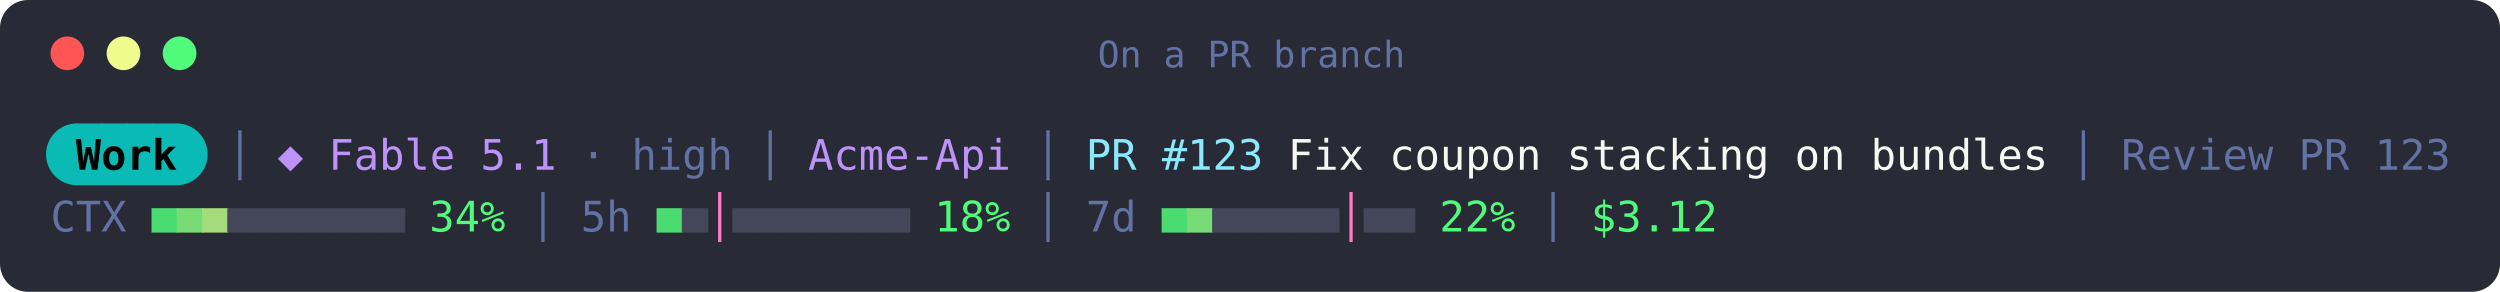
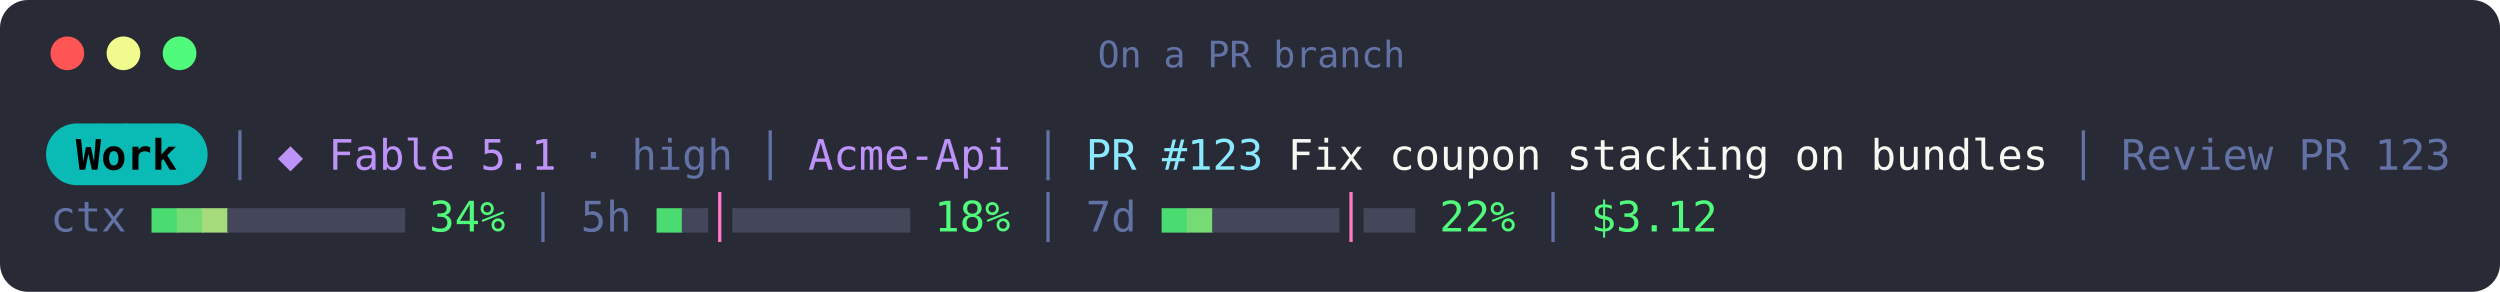
<svg xmlns="http://www.w3.org/2000/svg" width="891" height="104" viewBox="0 0 891 104">
  <rect width="100%" height="100%" rx="10" fill="#282a36" />
  <circle cx="24" cy="19" r="6" fill="#ff5555" />
  <circle cx="44" cy="19" r="6" fill="#f1fa8c" />
  <circle cx="64" cy="19" r="6" fill="#50fa7b" />
  <text x="446" y="24" fill="#6272a4" font-family="'JetBrains Mono','SF Mono',Menlo,Consolas,'DejaVu Sans Mono',monospace" font-size="13" text-anchor="middle">On a PR branch</text>
  <path d="M27.4,44 A11.0,11.0 0 0 0 27.4,66 Z" fill="#0abab5" />
  <rect x="27.0" y="44" width="9.4" height="22" fill="#0abab5" />
  <rect x="36.0" y="44" width="9.4" height="22" fill="#0abab5" />
  <rect x="45.0" y="44" width="9.4" height="22" fill="#0abab5" />
  <rect x="54.0" y="44" width="9.4" height="22" fill="#0abab5" />
  <path d="M63.0,44 A11.0,11.0 0 0 1 63.0,66 Z" fill="#0abab5" />
  <text x="27.0" y="60.5" fill="#000000" font-family="'JetBrains Mono','SF Mono',Menlo,Consolas,'DejaVu Sans Mono',monospace" font-size="15" font-weight="bold" textLength="36.0" lengthAdjust="spacingAndGlyphs" xml:space="preserve">Work</text>
  <text x="81.0" y="60.5" fill="#6272a4" font-family="'JetBrains Mono','SF Mono',Menlo,Consolas,'DejaVu Sans Mono',monospace" font-size="15" textLength="9.0" lengthAdjust="spacingAndGlyphs" xml:space="preserve">│</text>
  <text x="99.0" y="60.5" fill="#bd93f9" font-family="'JetBrains Mono','SF Mono',Menlo,Consolas,'DejaVu Sans Mono',monospace" font-size="15" textLength="99.0" lengthAdjust="spacingAndGlyphs" xml:space="preserve">◆ Fable 5.1</text>
  <text x="207.0" y="60.5" fill="#6272a4" font-family="'JetBrains Mono','SF Mono',Menlo,Consolas,'DejaVu Sans Mono',monospace" font-size="15" textLength="54.0" lengthAdjust="spacingAndGlyphs" xml:space="preserve">· high</text>
  <text x="270.0" y="60.5" fill="#6272a4" font-family="'JetBrains Mono','SF Mono',Menlo,Consolas,'DejaVu Sans Mono',monospace" font-size="15" textLength="9.0" lengthAdjust="spacingAndGlyphs" xml:space="preserve">│</text>
  <text x="288.0" y="60.5" fill="#bd93f9" font-family="'JetBrains Mono','SF Mono',Menlo,Consolas,'DejaVu Sans Mono',monospace" font-size="15" textLength="72.0" lengthAdjust="spacingAndGlyphs" xml:space="preserve">Acme-Api</text>
  <text x="369.0" y="60.5" fill="#6272a4" font-family="'JetBrains Mono','SF Mono',Menlo,Consolas,'DejaVu Sans Mono',monospace" font-size="15" textLength="9.0" lengthAdjust="spacingAndGlyphs" xml:space="preserve">│</text>
  <text x="387.0" y="60.5" fill="#8be9fd" font-family="'JetBrains Mono','SF Mono',Menlo,Consolas,'DejaVu Sans Mono',monospace" font-size="15" textLength="63.0" lengthAdjust="spacingAndGlyphs" xml:space="preserve">PR #123</text>
  <text x="459.0" y="60.5" fill="#f8f8f2" font-family="'JetBrains Mono','SF Mono',Menlo,Consolas,'DejaVu Sans Mono',monospace" font-size="15" textLength="270.0" lengthAdjust="spacingAndGlyphs" xml:space="preserve">Fix coupon stacking on bundles</text>
  <text x="738.0" y="60.5" fill="#6272a4" font-family="'JetBrains Mono','SF Mono',Menlo,Consolas,'DejaVu Sans Mono',monospace" font-size="15" textLength="9.0" lengthAdjust="spacingAndGlyphs" xml:space="preserve">│</text>
  <text x="756.0" y="60.5" fill="#6272a4" font-family="'JetBrains Mono','SF Mono',Menlo,Consolas,'DejaVu Sans Mono',monospace" font-size="15" textLength="117.0" lengthAdjust="spacingAndGlyphs" xml:space="preserve">Review PR 123</text>
  <rect x="54.0" y="74.2" width="9.4" height="8.7" fill="#4adb71" />
  <rect x="63.0" y="74.2" width="9.4" height="8.7" fill="#77db75" />
  <rect x="72.0" y="74.2" width="9.4" height="8.7" fill="#a5db7a" />
  <rect x="81.0" y="74.2" width="9.4" height="8.7" fill="#44475a" />
  <rect x="90.0" y="74.2" width="9.4" height="8.7" fill="#44475a" />
  <rect x="99.0" y="74.2" width="9.4" height="8.7" fill="#44475a" />
  <rect x="108.0" y="74.2" width="9.4" height="8.7" fill="#44475a" />
  <rect x="117.0" y="74.2" width="9.4" height="8.7" fill="#44475a" />
  <rect x="126.0" y="74.2" width="9.4" height="8.7" fill="#44475a" />
  <rect x="135.0" y="74.2" width="9.4" height="8.7" fill="#44475a" />
  <rect x="234.0" y="74.2" width="9.4" height="8.7" fill="#4adb71" />
  <rect x="243.0" y="74.2" width="9.4" height="8.7" fill="#44475a" />
  <rect x="261.0" y="74.2" width="9.4" height="8.7" fill="#44475a" />
  <rect x="270.0" y="74.2" width="9.4" height="8.7" fill="#44475a" />
  <rect x="279.0" y="74.2" width="9.4" height="8.7" fill="#44475a" />
  <rect x="288.0" y="74.2" width="9.4" height="8.7" fill="#44475a" />
  <rect x="297.0" y="74.2" width="9.4" height="8.7" fill="#44475a" />
  <rect x="306.0" y="74.2" width="9.4" height="8.7" fill="#44475a" />
  <rect x="315.0" y="74.2" width="9.4" height="8.7" fill="#44475a" />
  <rect x="414.0" y="74.2" width="9.4" height="8.7" fill="#4adb71" />
  <rect x="423.0" y="74.2" width="9.4" height="8.7" fill="#77db75" />
  <rect x="432.0" y="74.2" width="9.4" height="8.7" fill="#44475a" />
  <rect x="441.0" y="74.2" width="9.4" height="8.7" fill="#44475a" />
  <rect x="450.0" y="74.2" width="9.4" height="8.7" fill="#44475a" />
  <rect x="459.0" y="74.2" width="9.4" height="8.7" fill="#44475a" />
  <rect x="468.0" y="74.2" width="9.4" height="8.7" fill="#44475a" />
  <rect x="486.0" y="74.2" width="9.4" height="8.7" fill="#44475a" />
  <rect x="495.0" y="74.2" width="9.4" height="8.7" fill="#44475a" />
-   <text x="18.0" y="82.5" fill="#6272a4" font-family="'JetBrains Mono','SF Mono',Menlo,Consolas,'DejaVu Sans Mono',monospace" font-size="15" textLength="27.0" lengthAdjust="spacingAndGlyphs" xml:space="preserve">CTX</text>
+   <text x="18.0" y="82.5" fill="#6272a4" font-family="'JetBrains Mono','SF Mono',Menlo,Consolas,'DejaVu Sans Mono',monospace" font-size="15" textLength="27.0" lengthAdjust="spacingAndGlyphs" xml:space="preserve">ctx</text>
  <text x="153.0" y="82.5" fill="#50fa7b" font-family="'JetBrains Mono','SF Mono',Menlo,Consolas,'DejaVu Sans Mono',monospace" font-size="15" textLength="27.0" lengthAdjust="spacingAndGlyphs" xml:space="preserve">34%</text>
  <text x="189.0" y="82.5" fill="#6272a4" font-family="'JetBrains Mono','SF Mono',Menlo,Consolas,'DejaVu Sans Mono',monospace" font-size="15" textLength="9.0" lengthAdjust="spacingAndGlyphs" xml:space="preserve">│</text>
  <text x="207.0" y="82.5" fill="#6272a4" font-family="'JetBrains Mono','SF Mono',Menlo,Consolas,'DejaVu Sans Mono',monospace" font-size="15" textLength="18.0" lengthAdjust="spacingAndGlyphs" xml:space="preserve">5h</text>
  <text x="252.0" y="82.5" fill="#ff79c6" font-family="'JetBrains Mono','SF Mono',Menlo,Consolas,'DejaVu Sans Mono',monospace" font-size="15" textLength="9.0" lengthAdjust="spacingAndGlyphs" xml:space="preserve">│</text>
  <text x="333.0" y="82.5" fill="#50fa7b" font-family="'JetBrains Mono','SF Mono',Menlo,Consolas,'DejaVu Sans Mono',monospace" font-size="15" textLength="27.0" lengthAdjust="spacingAndGlyphs" xml:space="preserve">18%</text>
  <text x="369.0" y="82.5" fill="#6272a4" font-family="'JetBrains Mono','SF Mono',Menlo,Consolas,'DejaVu Sans Mono',monospace" font-size="15" textLength="9.0" lengthAdjust="spacingAndGlyphs" xml:space="preserve">│</text>
  <text x="387.0" y="82.5" fill="#6272a4" font-family="'JetBrains Mono','SF Mono',Menlo,Consolas,'DejaVu Sans Mono',monospace" font-size="15" textLength="18.0" lengthAdjust="spacingAndGlyphs" xml:space="preserve">7d</text>
  <text x="477.0" y="82.5" fill="#ff79c6" font-family="'JetBrains Mono','SF Mono',Menlo,Consolas,'DejaVu Sans Mono',monospace" font-size="15" textLength="9.0" lengthAdjust="spacingAndGlyphs" xml:space="preserve">│</text>
  <text x="513.0" y="82.5" fill="#50fa7b" font-family="'JetBrains Mono','SF Mono',Menlo,Consolas,'DejaVu Sans Mono',monospace" font-size="15" textLength="27.0" lengthAdjust="spacingAndGlyphs" xml:space="preserve">22%</text>
  <text x="549.0" y="82.5" fill="#6272a4" font-family="'JetBrains Mono','SF Mono',Menlo,Consolas,'DejaVu Sans Mono',monospace" font-size="15" textLength="9.0" lengthAdjust="spacingAndGlyphs" xml:space="preserve">│</text>
  <text x="567.0" y="82.5" fill="#50fa7b" font-family="'JetBrains Mono','SF Mono',Menlo,Consolas,'DejaVu Sans Mono',monospace" font-size="15" textLength="45.0" lengthAdjust="spacingAndGlyphs" xml:space="preserve">$3.12</text>
</svg>
